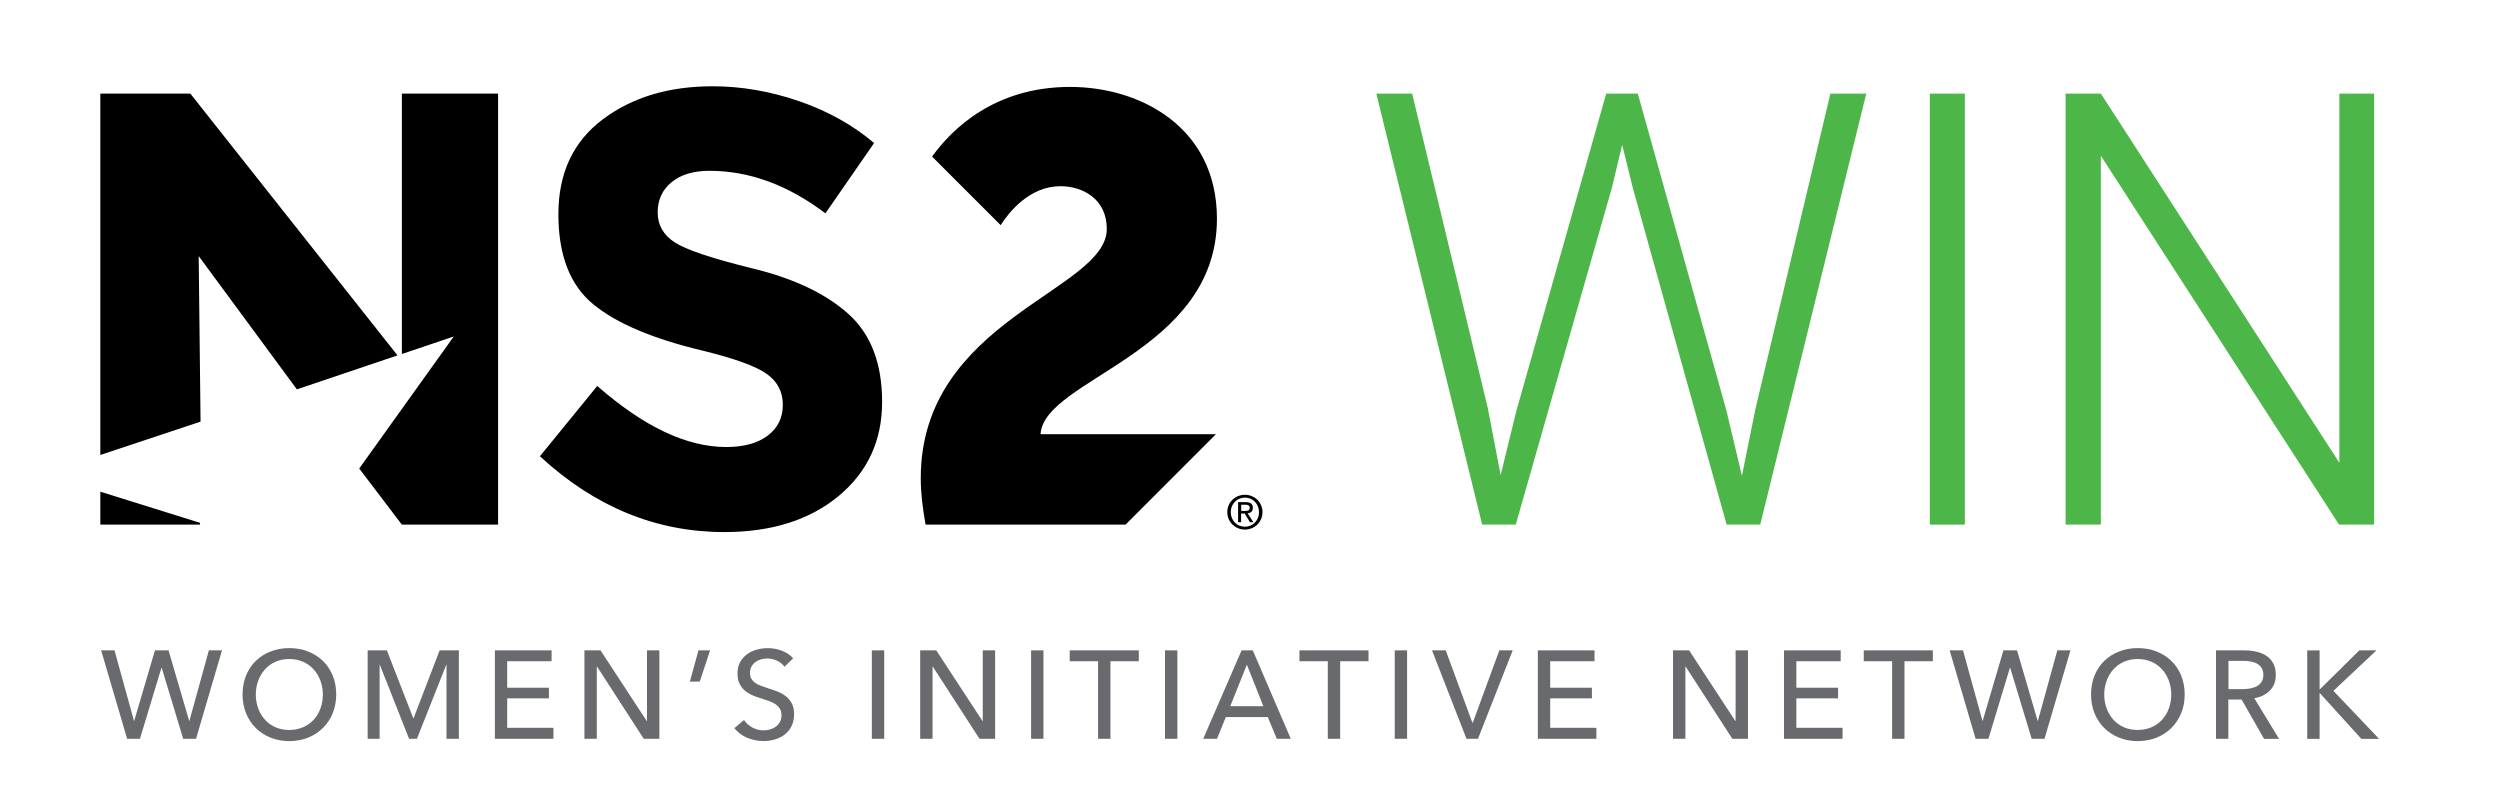
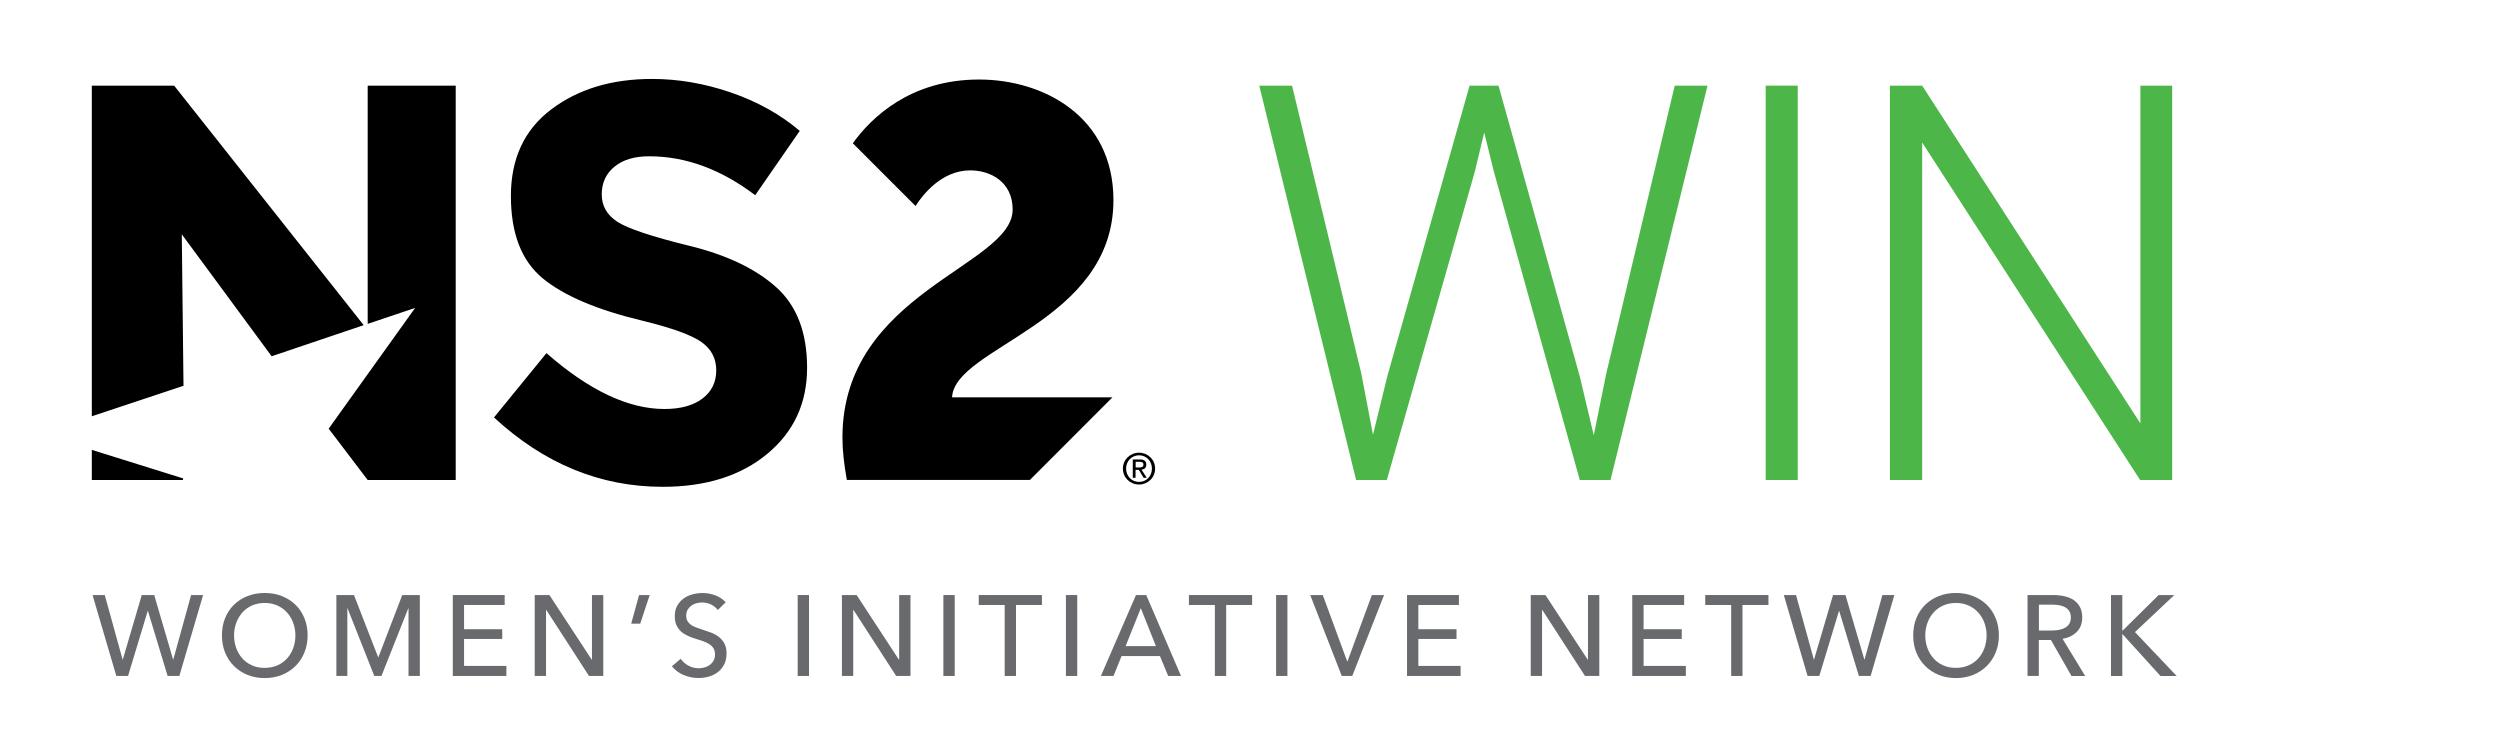
- <svg xmlns="http://www.w3.org/2000/svg" version="1.1" id="Layer_1" x="0px" y="0px" viewBox="0 0 430.3 139.65" style="enable-background:new 0 0 430.3 139.65;" xml:space="preserve">
+ <svg xmlns="http://www.w3.org/2000/svg" version="1.1" id="Layer_1" x="0px" y="0px" viewBox="0 0 470.3 139.65" style="enable-background:new 0 0 430.3 139.65;" xml:space="preserve">
  <style type="text/css">
	.st0{enable-background:new    ;}
	.st1{fill:#696A6D;}
	.st2{fill:#4CB748;}
</style>
  <g class="st0">
    <path class="st1" d="M23.06,124.07h0.04l3.57-12.13h2.34l3.55,12.13h0.04l3.35-12.13h2.26l-4.47,15.22h-2.21l-3.7-12.23h-0.04   l-3.7,12.23h-2.21l-4.47-15.22h2.3L23.06,124.07z" />
    <path class="st1" d="M57.87,119.53c0,1.18-0.21,2.25-0.61,3.24s-0.97,1.83-1.69,2.54c-0.72,0.71-1.57,1.26-2.56,1.66   c-0.99,0.39-2.06,0.59-3.22,0.59c-1.16,0-2.23-0.2-3.21-0.59c-0.98-0.39-1.83-0.95-2.55-1.66c-0.72-0.71-1.28-1.56-1.68-2.54   s-0.6-2.06-0.6-3.24c0-1.19,0.2-2.28,0.6-3.26s0.96-1.82,1.68-2.52s1.57-1.24,2.55-1.62s2.05-0.58,3.21-0.58   c1.16,0,2.24,0.19,3.22,0.58s1.84,0.93,2.56,1.62s1.28,1.53,1.69,2.52S57.87,118.34,57.87,119.53z M55.57,119.53   c0-0.83-0.14-1.62-0.41-2.35c-0.27-0.74-0.66-1.39-1.16-1.95c-0.5-0.56-1.11-1-1.82-1.32c-0.71-0.32-1.51-0.48-2.4-0.48   c-0.88,0-1.67,0.16-2.38,0.48c-0.71,0.32-1.31,0.76-1.81,1.32c-0.49,0.56-0.88,1.21-1.15,1.95c-0.27,0.74-0.41,1.52-0.41,2.35   c0,0.85,0.14,1.64,0.41,2.39c0.27,0.75,0.66,1.39,1.16,1.95s1.1,0.99,1.81,1.3c0.7,0.32,1.49,0.47,2.37,0.47   c0.87,0,1.67-0.16,2.39-0.47s1.33-0.75,1.83-1.3c0.5-0.55,0.89-1.2,1.16-1.95C55.43,121.17,55.57,120.38,55.57,119.53z" />
    <path class="st1" d="M71.14,123.64h0.04l4.49-11.7h3.31v15.22h-2.13v-12.73h-0.04l-5.05,12.73h-1.35l-5.03-12.73h-0.04v12.73h-2.06   v-15.22h3.31L71.14,123.64z" />
    <path class="st1" d="M87.3,125.27h7.96v1.89H85.18v-15.22h9.76v1.87H87.3v4.56h7.18v1.83H87.3V125.27z" />
    <path class="st1" d="M111.32,124.11h0.04v-12.17h2.13v15.22h-2.69l-8.04-12.43h-0.04v12.43h-2.13v-15.22h2.77L111.32,124.11z" />
    <path class="st1" d="M120.44,117.32h-1.7l1.48-5.38h2L120.44,117.32z" />
    <path class="st1" d="M135.03,114.76c-0.3-0.42-0.71-0.76-1.23-1.02c-0.52-0.26-1.1-0.4-1.74-0.4c-0.34,0-0.69,0.05-1.04,0.14   s-0.67,0.24-0.96,0.45c-0.29,0.21-0.52,0.47-0.7,0.77c-0.18,0.31-0.27,0.68-0.27,1.11c0,0.42,0.08,0.76,0.25,1.04   c0.17,0.28,0.39,0.52,0.67,0.71c0.28,0.19,0.61,0.36,0.99,0.49c0.38,0.14,0.79,0.28,1.21,0.42c0.52,0.16,1.04,0.34,1.57,0.54   c0.53,0.2,1.01,0.47,1.44,0.8c0.43,0.33,0.78,0.74,1.05,1.24c0.27,0.5,0.41,1.12,0.41,1.88c0,0.79-0.15,1.47-0.44,2.05   c-0.29,0.58-0.68,1.06-1.17,1.44c-0.49,0.38-1.05,0.66-1.69,0.85c-0.64,0.19-1.29,0.28-1.97,0.28c-0.96,0-1.89-0.19-2.79-0.56   c-0.9-0.37-1.64-0.92-2.22-1.66l1.66-1.4c0.36,0.53,0.84,0.96,1.44,1.29c0.6,0.33,1.25,0.49,1.96,0.49c0.36,0,0.72-0.05,1.07-0.15   s0.68-0.26,0.98-0.47c0.29-0.21,0.53-0.48,0.72-0.81c0.19-0.32,0.28-0.71,0.28-1.17s-0.1-0.84-0.29-1.15   c-0.19-0.31-0.46-0.57-0.79-0.78c-0.33-0.22-0.71-0.4-1.15-0.55s-0.9-0.3-1.39-0.46c-0.49-0.14-0.97-0.32-1.44-0.53   c-0.47-0.21-0.9-0.47-1.27-0.79s-0.67-0.72-0.9-1.19c-0.23-0.47-0.34-1.06-0.34-1.76c0-0.76,0.15-1.41,0.46-1.96   c0.31-0.54,0.71-1,1.2-1.35c0.5-0.36,1.05-0.62,1.68-0.78c0.62-0.17,1.25-0.25,1.88-0.25c0.89,0,1.72,0.16,2.49,0.47   s1.4,0.74,1.87,1.27L135.03,114.76z" />
    <path class="st1" d="M152.19,127.16h-2.13v-15.22h2.13V127.16z" />
    <path class="st1" d="M169.11,124.11h0.04v-12.17h2.13v15.22h-2.69l-8.04-12.43h-0.04v12.43h-2.13v-15.22h2.77L169.11,124.11z" />
    <path class="st1" d="M179.6,127.16h-2.13v-15.22h2.13V127.16z" />
    <path class="st1" d="M191.13,127.16H189v-13.35h-4.88v-1.87h11.89v1.87h-4.88V127.16z" />
    <path class="st1" d="M202.65,127.16h-2.13v-15.22h2.13V127.16z" />
    <path class="st1" d="M209.47,127.16h-2.37l6.6-15.22h1.93l6.54,15.22h-2.41l-1.55-3.74h-7.22L209.47,127.16z M211.75,121.55h5.7   l-2.84-7.14L211.75,121.55z" />
    <path class="st1" d="M230.67,127.16h-2.13v-13.35h-4.88v-1.87h11.89v1.87h-4.88V127.16z" />
    <path class="st1" d="M242.19,127.16h-2.13v-15.22h2.13V127.16z" />
    <path class="st1" d="M253.43,124.41h0.06l4.58-12.47h2.3l-5.98,15.22h-1.98l-5.93-15.22h2.36L253.43,124.41z" />
    <path class="st1" d="M266.81,125.27h7.96v1.89h-10.08v-15.22h9.76v1.87h-7.63v4.56h7.18v1.83h-7.18V125.27z" />
    <path class="st1" d="M298.69,124.11h0.04v-12.17h2.13v15.22h-2.69l-8.04-12.43h-0.04v12.43h-2.13v-15.22h2.77L298.69,124.11z" />
    <path class="st1" d="M309.18,125.27h7.96v1.89h-10.08v-15.22h9.76v1.87h-7.63v4.56h7.18v1.83h-7.18V125.27z" />
    <path class="st1" d="M327.8,127.16h-2.13v-13.35h-4.88v-1.87h11.89v1.87h-4.88V127.16z" />
    <path class="st1" d="M341.22,124.07h0.04l3.57-12.13h2.34l3.55,12.13h0.04l3.35-12.13h2.26l-4.47,15.22h-2.21l-3.7-12.23h-0.04   l-3.7,12.23h-2.21l-4.47-15.22h2.3L341.22,124.07z" />
    <path class="st1" d="M376.03,119.53c0,1.18-0.2,2.25-0.61,3.24c-0.41,0.98-0.97,1.83-1.69,2.54c-0.72,0.71-1.57,1.26-2.56,1.66   c-0.99,0.39-2.06,0.59-3.22,0.59s-2.23-0.2-3.21-0.59c-0.98-0.39-1.83-0.95-2.55-1.66c-0.72-0.71-1.28-1.56-1.68-2.54   s-0.6-2.06-0.6-3.24c0-1.19,0.2-2.28,0.6-3.26s0.96-1.82,1.68-2.52c0.72-0.7,1.57-1.24,2.55-1.62c0.98-0.39,2.05-0.58,3.21-0.58   s2.24,0.19,3.22,0.58c0.99,0.39,1.84,0.93,2.56,1.62s1.28,1.53,1.69,2.52C375.82,117.26,376.03,118.34,376.03,119.53z    M373.72,119.53c0-0.83-0.14-1.62-0.41-2.35s-0.66-1.39-1.16-1.95c-0.5-0.56-1.11-1-1.82-1.32c-0.71-0.32-1.51-0.48-2.4-0.48   c-0.87,0-1.67,0.16-2.38,0.48c-0.71,0.32-1.31,0.76-1.81,1.32c-0.49,0.56-0.88,1.21-1.15,1.95s-0.41,1.52-0.41,2.35   c0,0.85,0.14,1.64,0.41,2.39s0.66,1.39,1.16,1.95s1.1,0.99,1.81,1.3s1.49,0.47,2.37,0.47s1.67-0.16,2.39-0.47s1.33-0.75,1.83-1.3   s0.89-1.2,1.16-1.95S373.72,120.38,373.72,119.53z" />
    <path class="st1" d="M383.55,127.16h-2.13v-15.22h4.88c0.73,0,1.43,0.08,2.08,0.23s1.24,0.39,1.73,0.72   c0.49,0.33,0.88,0.76,1.17,1.3c0.29,0.54,0.43,1.19,0.43,1.97c0,1.12-0.34,2.02-1.03,2.71c-0.69,0.69-1.58,1.12-2.67,1.31   l4.26,6.99h-2.58l-3.87-6.77h-2.28V127.16z M383.55,118.61H386c0.5,0,0.97-0.04,1.4-0.13c0.43-0.09,0.81-0.23,1.13-0.42   c0.32-0.19,0.58-0.44,0.76-0.75c0.19-0.31,0.28-0.69,0.28-1.15s-0.09-0.84-0.28-1.15c-0.19-0.31-0.43-0.56-0.74-0.74   c-0.31-0.19-0.67-0.32-1.08-0.4c-0.42-0.08-0.85-0.12-1.31-0.12h-2.6V118.61z" />
    <path class="st1" d="M399.25,118.65h0.04l6.79-6.71h2.95l-7.4,6.97l7.85,8.26h-3.05l-7.14-7.87h-0.04v7.87h-2.13v-15.22h2.13   V118.65z" />
  </g>
  <g>
    <path class="st2" d="M256.09,70.27l2.2,11.52l2.69-11.01l15.48-54.67h5.44l15.28,54.67l2.64,11.11l2.35-11.62l12.88-54.16h6.17   L302.97,90.3h-5.78l-16.17-58.03l-1.81-7.34l-1.76,7.34L260.89,90.3h-5.78l-18.22-74.19h6.17L256.09,70.27z" />
    <path class="st2" d="M338.19,90.3h-6.03V16.11h6.03V90.3z" />
    <path class="st2" d="M408.63,90.3h-6.03l-41-63.49V90.3h-6.07V16.11h6.07l41.05,63.54V16.11h5.98V90.3z" />
  </g>
  <g>
    <g>
      <path d="M32.76,16.11H17.27v62.2l17.06-5.67l0.19-0.06L34.2,44.3v-0.22l5.22,7.08L51.1,67.02l0.29-0.1l17.03-5.75L32.76,16.11z     M17.27,90.3h17.16v-0.31l-17.16-5.36V90.3z M61.83,80.64l7.34,9.66h16.56V16.11H69.17v44.82l8.93-3.01L61.83,80.64z     M209.46,37.65c0-15.75-13.16-22.69-25.28-22.69c-13.01,0-20.35,7.27-23.75,11.99l11.8,11.8c1.41-2.2,4.96-6.7,10.29-6.7    c3.83,0,7.98,2.18,7.98,7.36c0,10.67-32.02,15.54-32.02,42.9c0,2.49,0.31,5.08,0.83,7.98h13.39h6.4h14.64l15.54-15.55H179.1    C179.61,65.22,209.46,60.76,209.46,37.65 M145.99,54c3.89,3.47,5.84,8.53,5.84,15.18s-2.49,12.05-7.48,16.19    c-4.99,4.14-11.55,6.21-19.69,6.21c-11.74,0-22.32-4.35-31.73-13.05l9.87-12.1c8,7.01,15.39,10.51,22.18,10.51    c3.04,0,5.43-0.65,7.16-1.96c1.73-1.31,2.6-3.08,2.6-5.31c0-2.23-0.92-4-2.76-5.31c-1.84-1.31-5.48-2.64-10.93-3.98    c-8.63-2.05-14.95-4.72-18.94-8.01c-4-3.29-6-8.45-6-15.5c0-7.04,2.53-12.47,7.59-16.29c5.06-3.82,11.37-5.73,18.94-5.73    c4.95,0,9.91,0.85,14.86,2.55c4.95,1.7,9.27,4.1,12.95,7.22l-8.38,12.1c-6.44-4.88-13.09-7.32-19.95-7.32    c-2.76,0-4.94,0.65-6.53,1.96c-1.59,1.31-2.39,3.04-2.39,5.2s0.97,3.87,2.92,5.15c1.95,1.27,6.44,2.78,13.48,4.51    C136.64,47.93,142.1,50.53,145.99,54" />
      <path d="M213.64,87.94v-1.07h0.71c0.36,0,0.75,0.08,0.75,0.5c0,0.54-0.39,0.57-0.83,0.57H213.64z M213.64,88.39h0.6l0.9,1.49h0.59    l-0.99-1.52c0.51-0.06,0.9-0.33,0.9-0.95c0-0.68-0.4-0.98-1.22-0.98h-1.32v3.45h0.52v-1.49H213.64z M214.28,91.15    c1.63,0,3.02-1.27,3.02-3c0-1.72-1.39-2.99-3.02-2.99c-1.65,0-3.04,1.27-3.04,2.99C211.24,89.88,212.63,91.15,214.28,91.15     M211.84,88.15c0-1.42,1.07-2.5,2.44-2.5c1.36,0,2.42,1.08,2.42,2.5c0,1.44-1.07,2.51-2.42,2.51    C212.91,90.66,211.84,89.59,211.84,88.15" />
    </g>
  </g>
</svg>
